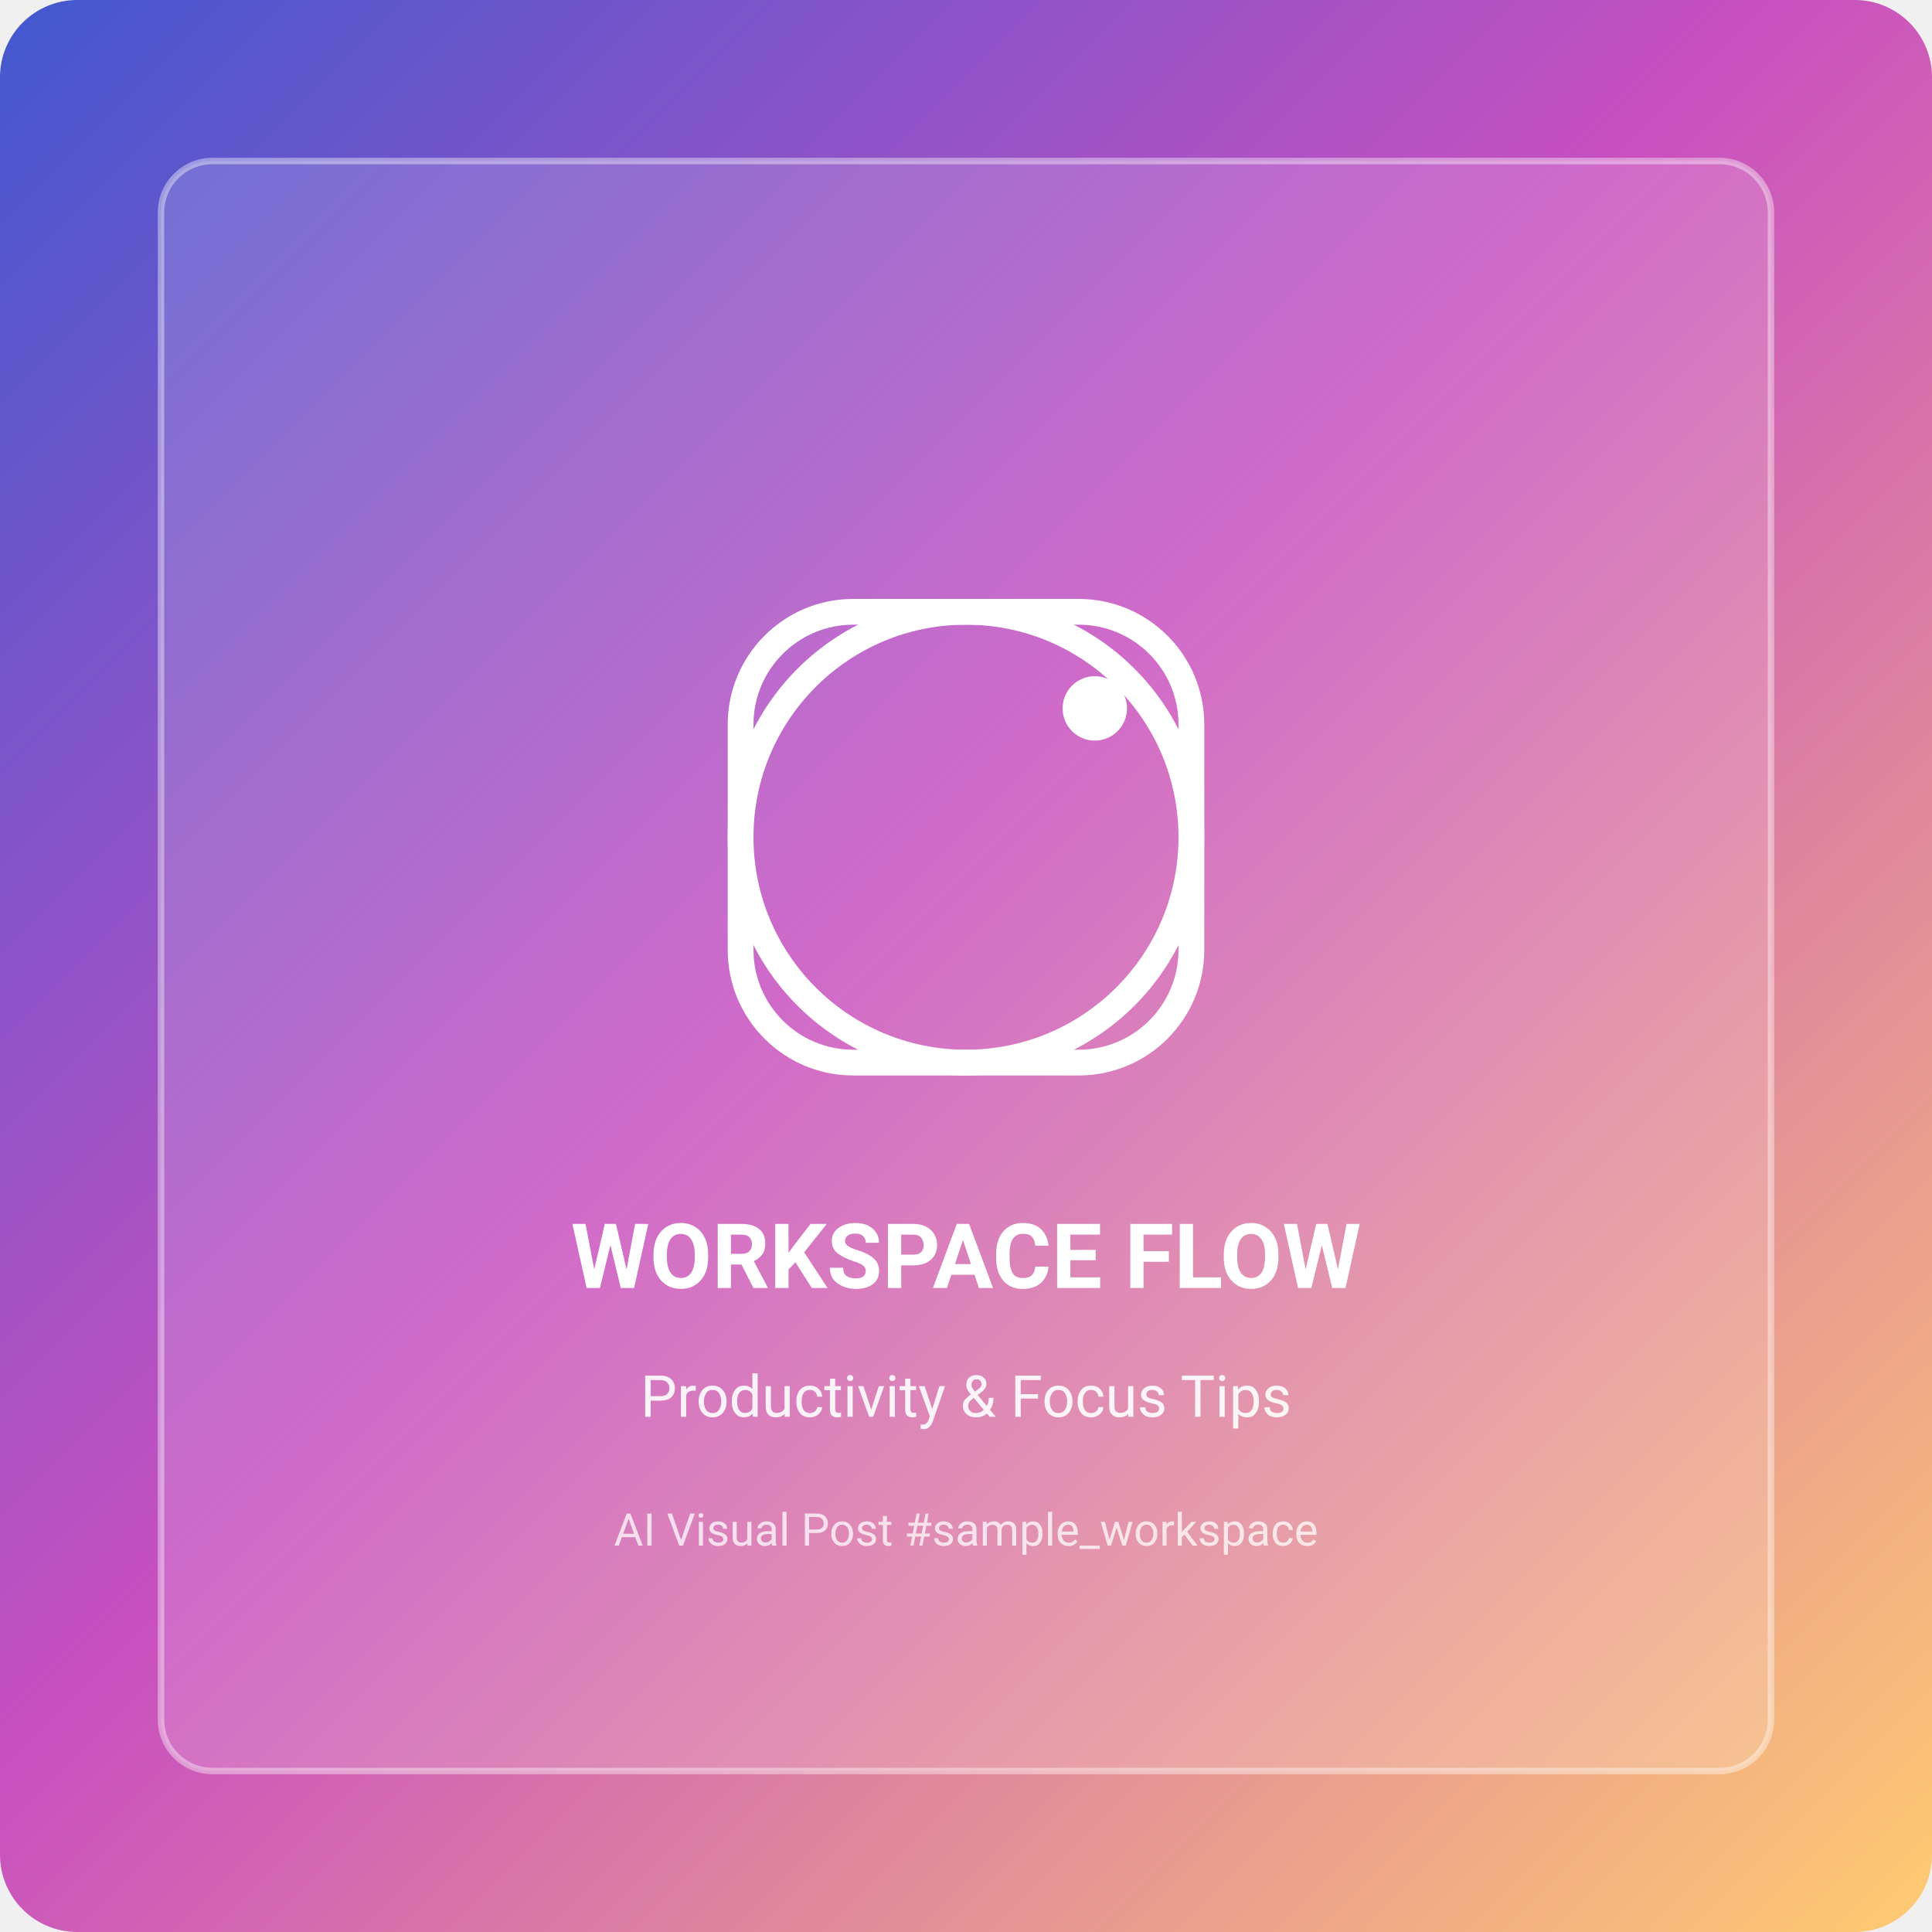
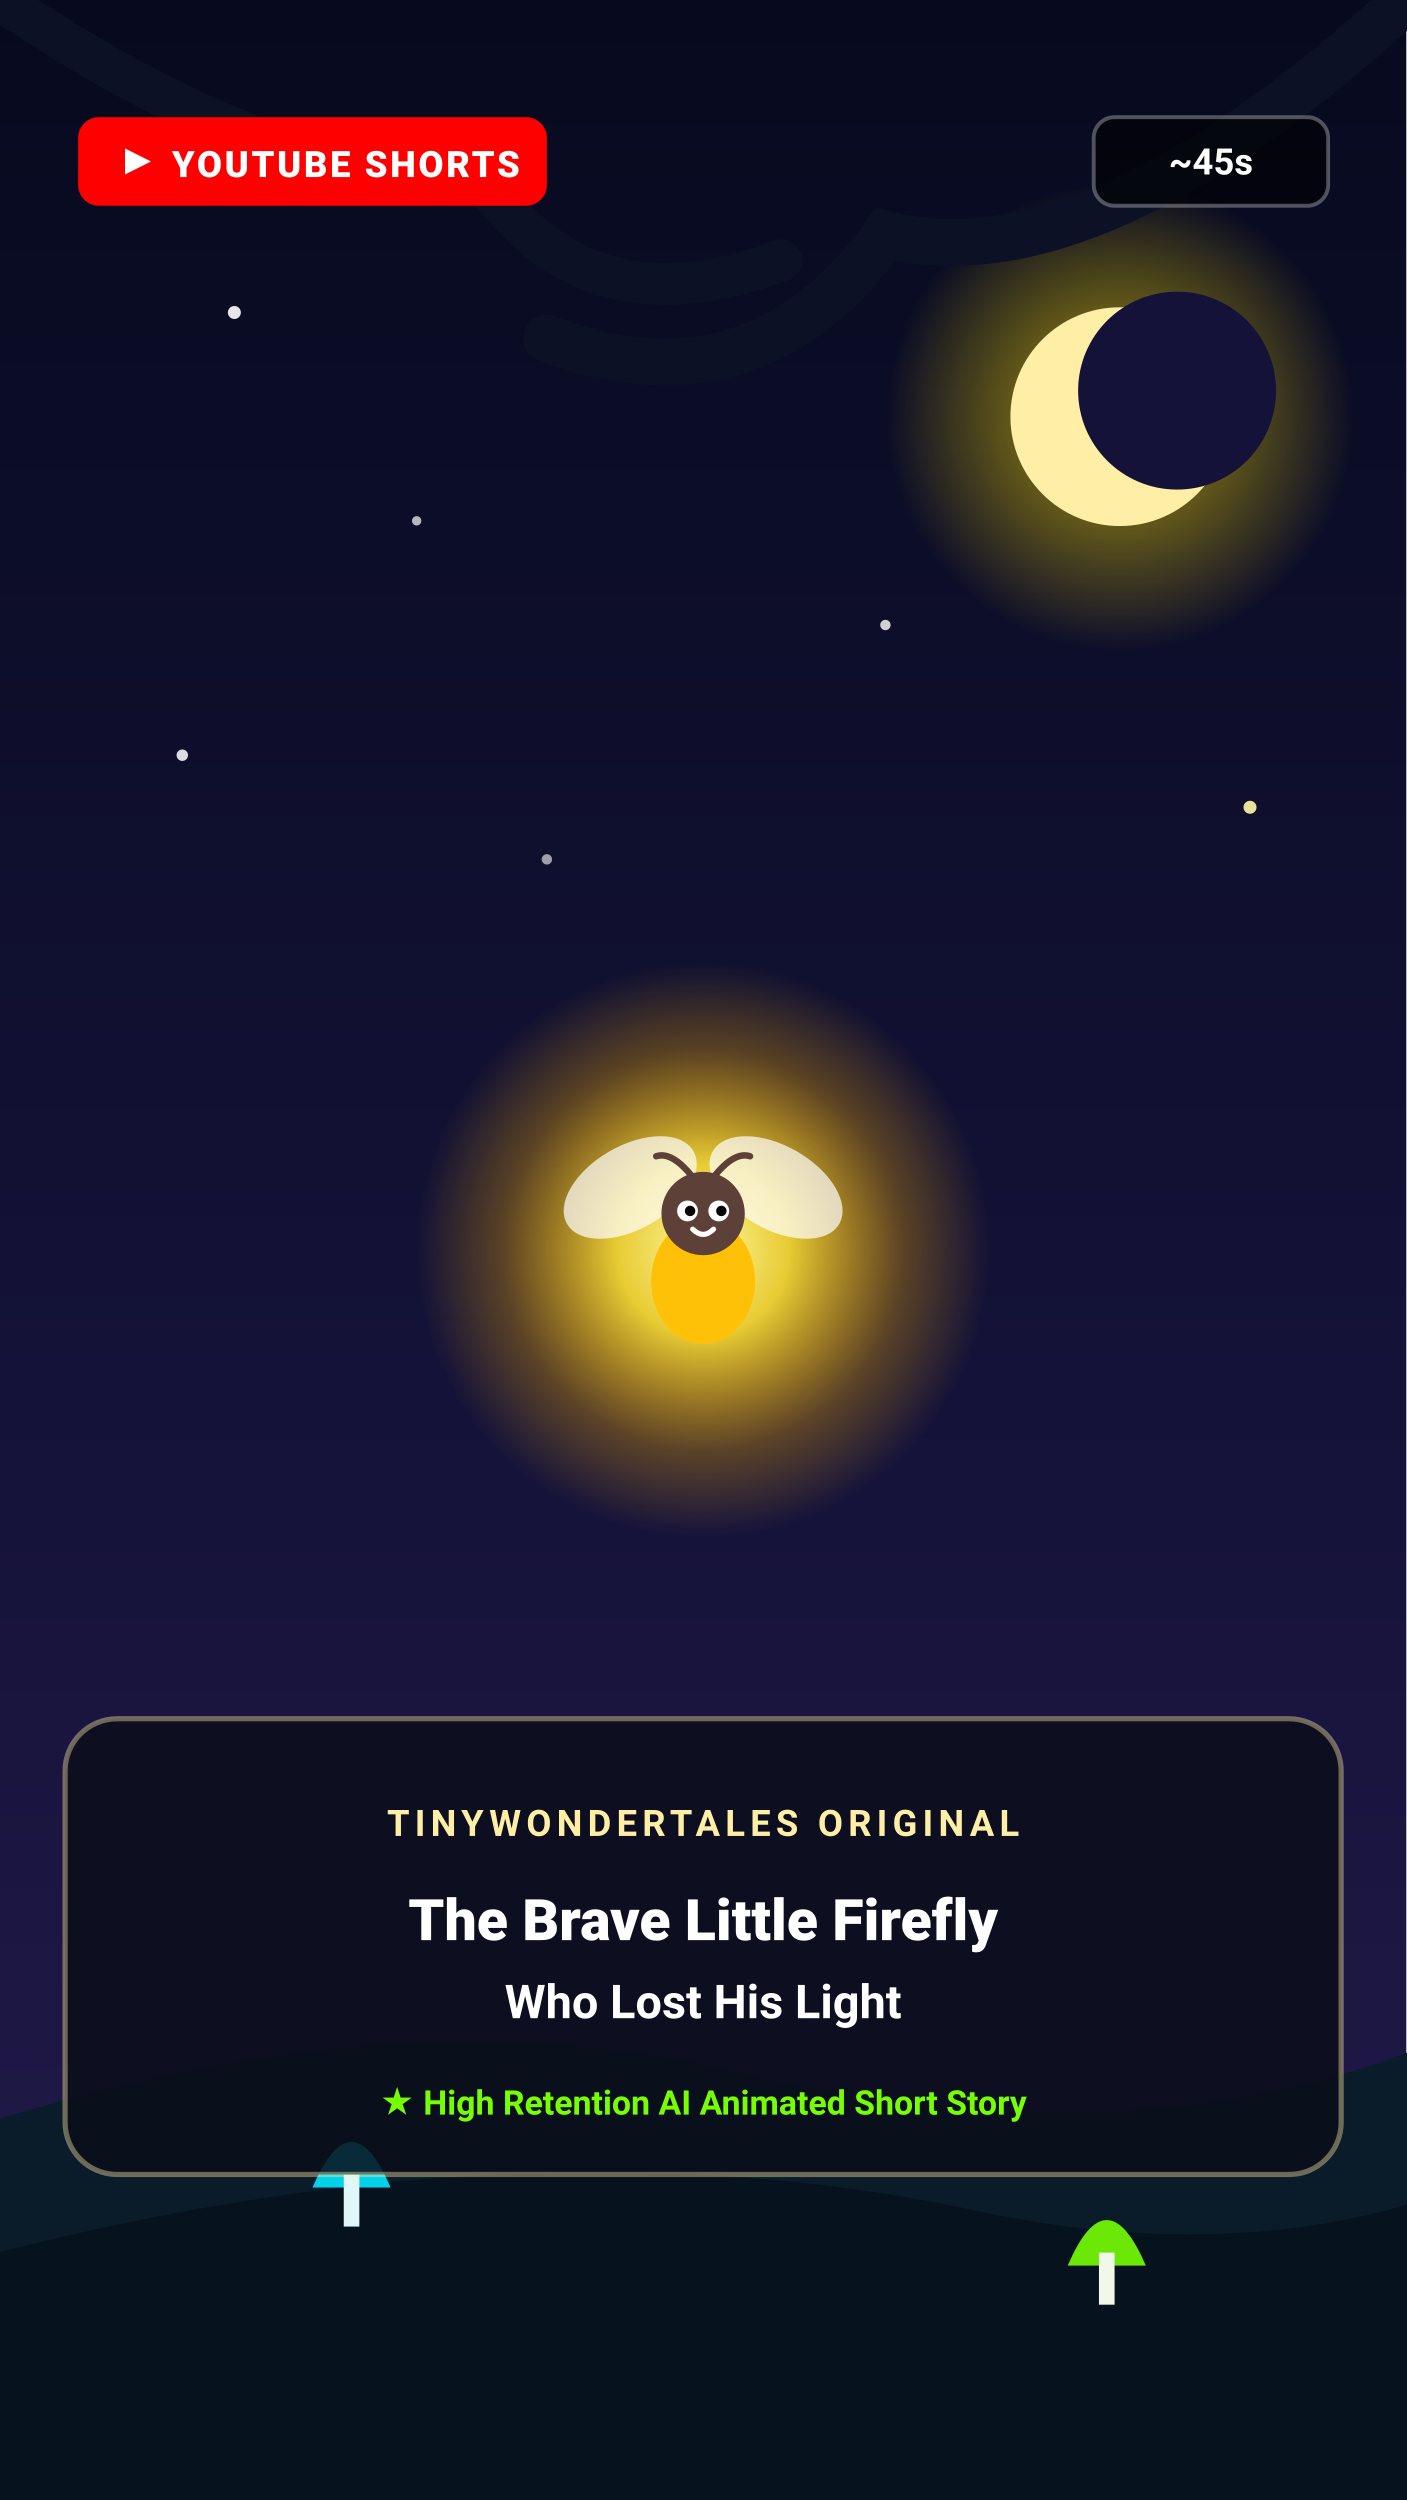
- <svg xmlns="http://www.w3.org/2000/svg" viewBox="0 0 600 600" width="100%" height="100%">
+ <svg xmlns="http://www.w3.org/2000/svg" viewBox="0 0 540 960" width="100%" height="100%">
  <defs>
-     <linearGradient id="bgGrad" x1="0%" y1="0%" x2="100%" y2="100%">
-       <stop offset="0%" stop-color="#4158D0" />
-       <stop offset="46%" stop-color="#C850C0" />
-       <stop offset="100%" stop-color="#FFCC70" />
+     <linearGradient id="skyGrad_init" x1="0%" y1="0%" x2="0%" y2="100%">
+       <stop offset="0%" stop-color="#070A1E" />
+       <stop offset="55%" stop-color="#141238" />
+       <stop offset="100%" stop-color="#241B4D" />
    </linearGradient>
+     <radialGradient id="moonGlow_init" cx="50%" cy="50%" r="50%">
+       <stop offset="0%" stop-color="#FFEFA6" stop-opacity="1" />
+       <stop offset="40%" stop-color="#FFDF00" stop-opacity="0.4" />
+       <stop offset="100%" stop-color="#FFDF00" stop-opacity="0" />
+     </radialGradient>
+     <radialGradient id="pipGlow_init" cx="50%" cy="50%" r="50%">
+       <stop offset="0%" stop-color="#FFF9A6" stop-opacity="1" />
+       <stop offset="30%" stop-color="#FFE033" stop-opacity="0.9" />
+       <stop offset="70%" stop-color="#FFB300" stop-opacity="0.3" />
+       <stop offset="100%" stop-color="#FFB300" stop-opacity="0" />
+     </radialGradient>
  </defs>
-   <rect width="600" height="600" rx="24" fill="url(#bgGrad)" />
-   <rect x="50" y="50" width="500" height="500" rx="16" fill="rgba(255,255,255,0.15)" stroke="rgba(255,255,255,0.4)" stroke-width="2" />
-   <circle cx="300" cy="260" r="70" fill="none" stroke="#ffffff" stroke-width="8" />
-   <rect x="230" y="190" width="140" height="140" rx="35" fill="none" stroke="#ffffff" stroke-width="8" />
-   <circle cx="340" cy="220" r="10" fill="#ffffff" />
-   <text x="300" y="400" font-family="-apple-system, BlinkMacSystemFont, Segoe UI, Roboto, sans-serif" font-size="28" font-weight="700" fill="#ffffff" text-anchor="middle">WORKSPACE FLOW</text>
-   <text x="300" y="440" font-family="-apple-system, BlinkMacSystemFont, Segoe UI, Roboto, sans-serif" font-size="18" fill="rgba(255,255,255,0.9)" text-anchor="middle">Productivity &amp; Focus Tips</text>
-   <text x="300" y="480" font-family="-apple-system, BlinkMacSystemFont, Segoe UI, Roboto, sans-serif" font-size="14" fill="rgba(255,255,255,0.75)" text-anchor="middle">AI Visual Post #sample_workspace</text>
+   <rect width="540" height="960" fill="url(#skyGrad_init)" />
+   <circle cx="430" cy="160" r="90" fill="url(#moonGlow_init)" />
+   <circle cx="430" cy="160" r="42" fill="#FFEFA6" />
+   <circle cx="452" cy="150" r="38" fill="#141238" />
+   <circle cx="90" cy="120" r="2.5" fill="#FFFFFF" opacity="0.9" />
+   <circle cx="160" cy="200" r="1.8" fill="#FFFFFF" opacity="0.7" />
+   <circle cx="280" cy="140" r="3" fill="#FFF9A6" opacity="0.95" />
+   <circle cx="340" cy="240" r="2" fill="#FFFFFF" opacity="0.8" />
+   <circle cx="70" cy="290" r="2.2" fill="#FFFFFF" opacity="0.85" />
+   <circle cx="210" cy="330" r="2" fill="#FFFFFF" opacity="0.6" />
+   <circle cx="480" cy="310" r="2.5" fill="#FFF9A6" opacity="0.9" />
+   <path d="M 0,0 Q 120,80 180,60 Q 220,130 300,100" fill="none" stroke="#0D1126" stroke-width="16" stroke-linecap="round" />
+   <path d="M 540,0 Q 420,110 340,90 Q 290,160 210,130" fill="none" stroke="#0D1126" stroke-width="18" stroke-linecap="round" />
+   <path d="M -20,820 Q 160,760 300,800 Q 450,830 560,780 L 560,960 L -20,960 Z" fill="#0A1C2A" />
+   <path d="M -20,870 Q 200,810 380,850 Q 480,870 560,840 L 560,960 L -20,960 Z" fill="#06121D" />
+   <path d="M 120,840 Q 135,805 150,840 Z" fill="#00E5FF" opacity="0.9" />
+   <rect x="132" y="835" width="6" height="20" fill="#E0F7FA" />
+   <path d="M 410,870 Q 425,835 440,870 Z" fill="#76FF03" opacity="0.9" />
+   <rect x="422" y="865" width="6" height="20" fill="#F1F8E9" />
+   <g transform="translate(270, 480)">
+     <circle cx="0" cy="0" r="110" fill="url(#pipGlow_init)" />
+     <ellipse cx="-28" cy="-24" rx="28" ry="16" fill="rgba(255,255,255,0.7)" transform="rotate(-30 -28 -24)" />
+     <ellipse cx="28" cy="-24" rx="28" ry="16" fill="rgba(255,255,255,0.7)" transform="rotate(30 28 -24)" />
+     <ellipse cx="0" cy="12" rx="20" ry="24" fill="#FFC107" />
+     <circle cx="0" cy="-14" r="16" fill="#5D4037" />
+     <circle cx="-6" cy="-15" r="4" fill="#FFFFFF" />
+     <circle cx="-5" cy="-15" r="2" fill="#000000" />
+     <circle cx="6" cy="-15" r="4" fill="#FFFFFF" />
+     <circle cx="7" cy="-15" r="2" fill="#000000" />
+     <path d="M -4,-8 Q 0,-4 4,-8" fill="none" stroke="#FFFFFF" stroke-width="2" stroke-linecap="round" />
+     <path d="M -4,-28 Q -12,-38 -18,-36" fill="none" stroke="#5D4037" stroke-width="2.5" stroke-linecap="round" />
+     <path d="M 4,-28 Q 12,-38 18,-36" fill="none" stroke="#5D4037" stroke-width="2.5" stroke-linecap="round" />
+   </g>
+   <g transform="translate(30, 45)">
+     <rect width="180" height="34" rx="8" fill="#FF0000" />
+     <polygon points="18,12 18,22 28,17" fill="#FFFFFF" />
+     <text x="36" y="23" fill="#FFFFFF" font-family="-apple-system, BlinkMacSystemFont, Segoe UI, Roboto, sans-serif" font-size="14" font-weight="800" letter-spacing="1">YOUTUBE SHORTS</text>
+   </g>
+   <g transform="translate(420, 45)">
+     <rect width="90" height="34" rx="8" fill="rgba(0,0,0,0.6)" stroke="rgba(255,255,255,0.3)" stroke-width="1.5" />
+     <text x="45" y="22" fill="#FFFFFF" font-family="-apple-system, BlinkMacSystemFont, Segoe UI, Roboto, sans-serif" font-size="14" font-weight="700" text-anchor="middle">~45s</text>
+   </g>
+   <rect x="25" y="660" width="490" height="175" rx="20" fill="rgba(11, 14, 26, 0.85)" stroke="rgba(255, 239, 166, 0.4)" stroke-width="2" />
+   <text x="270" y="705" fill="#FFEFA6" font-family="-apple-system, BlinkMacSystemFont, Segoe UI, Roboto, sans-serif" font-size="14" font-weight="700" text-anchor="middle" letter-spacing="2">TINYWONDERTALES ORIGINAL</text>
+   <text x="270" y="745" fill="#FFFFFF" font-family="-apple-system, BlinkMacSystemFont, Segoe UI, Roboto, sans-serif" font-size="22" font-weight="800" text-anchor="middle">The Brave Little Firefly</text>
+   <text x="270" y="775" fill="#FFFFFF" font-family="-apple-system, BlinkMacSystemFont, Segoe UI, Roboto, sans-serif" font-size="18" font-weight="700" text-anchor="middle">Who Lost His Light</text>
+   <text x="270" y="812" fill="#76FF03" font-family="-apple-system, BlinkMacSystemFont, Segoe UI, Roboto, sans-serif" font-size="13" font-weight="600" text-anchor="middle">★ High Retention AI Animated Short Story</text>
</svg>
